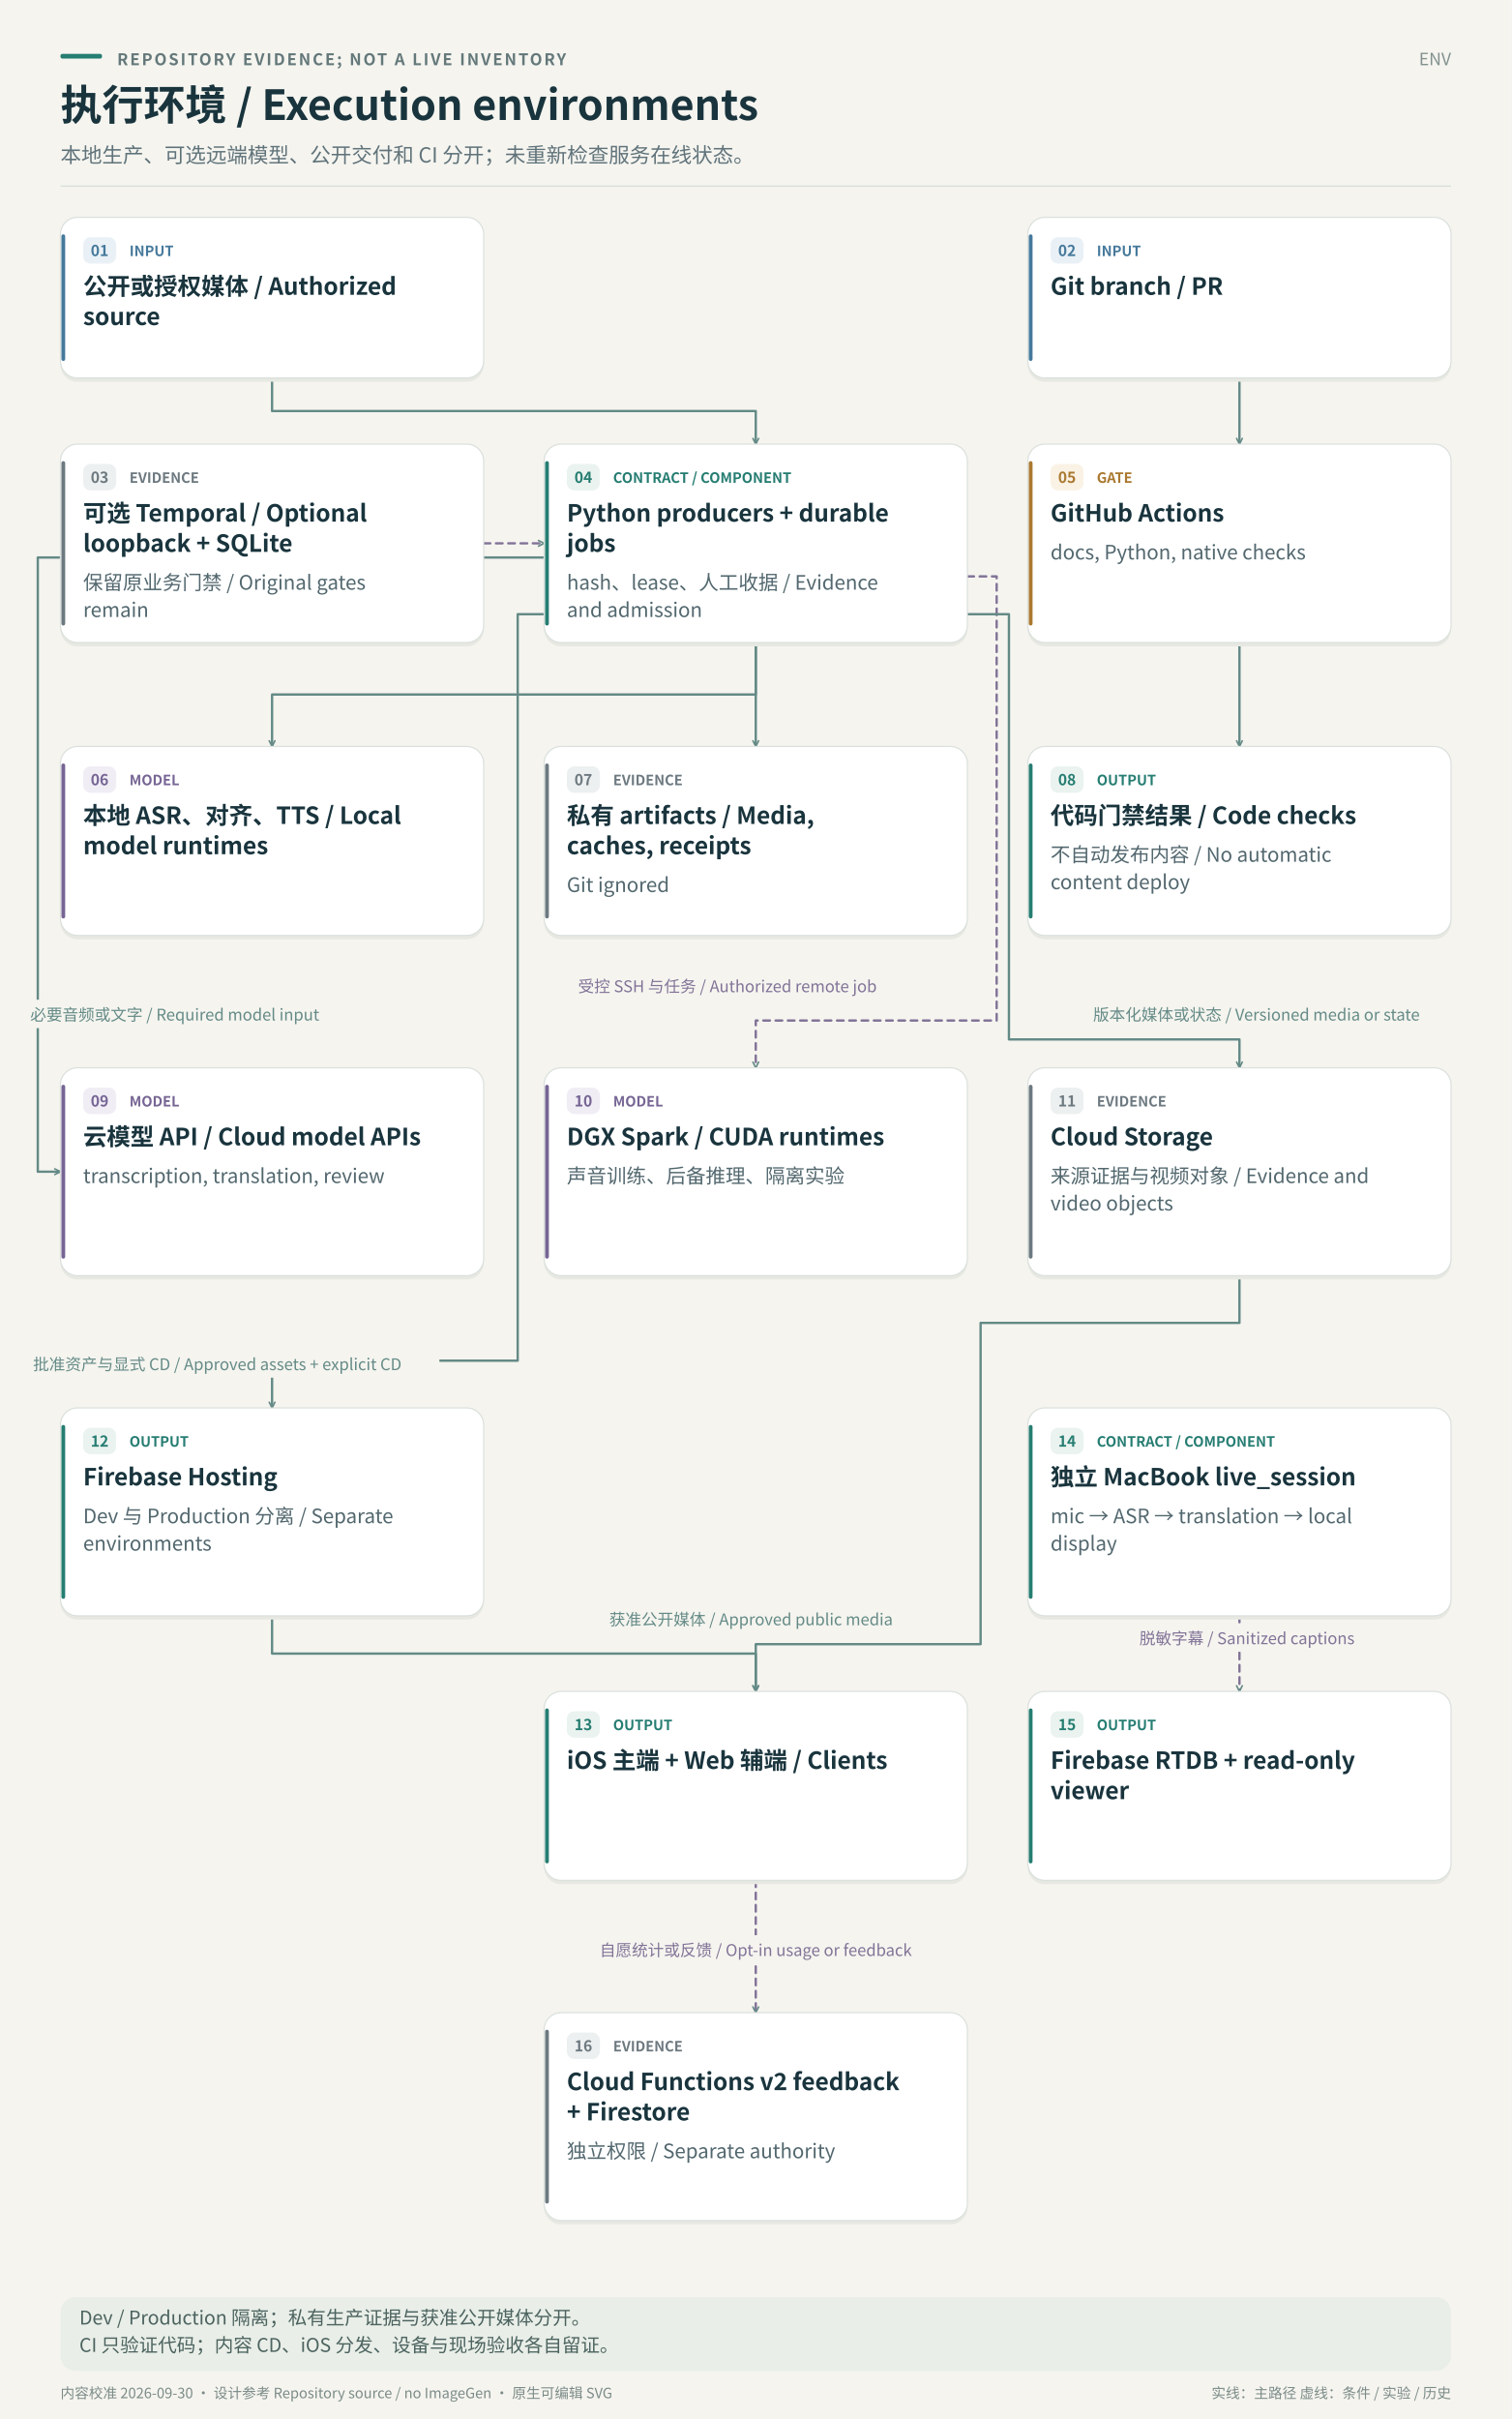
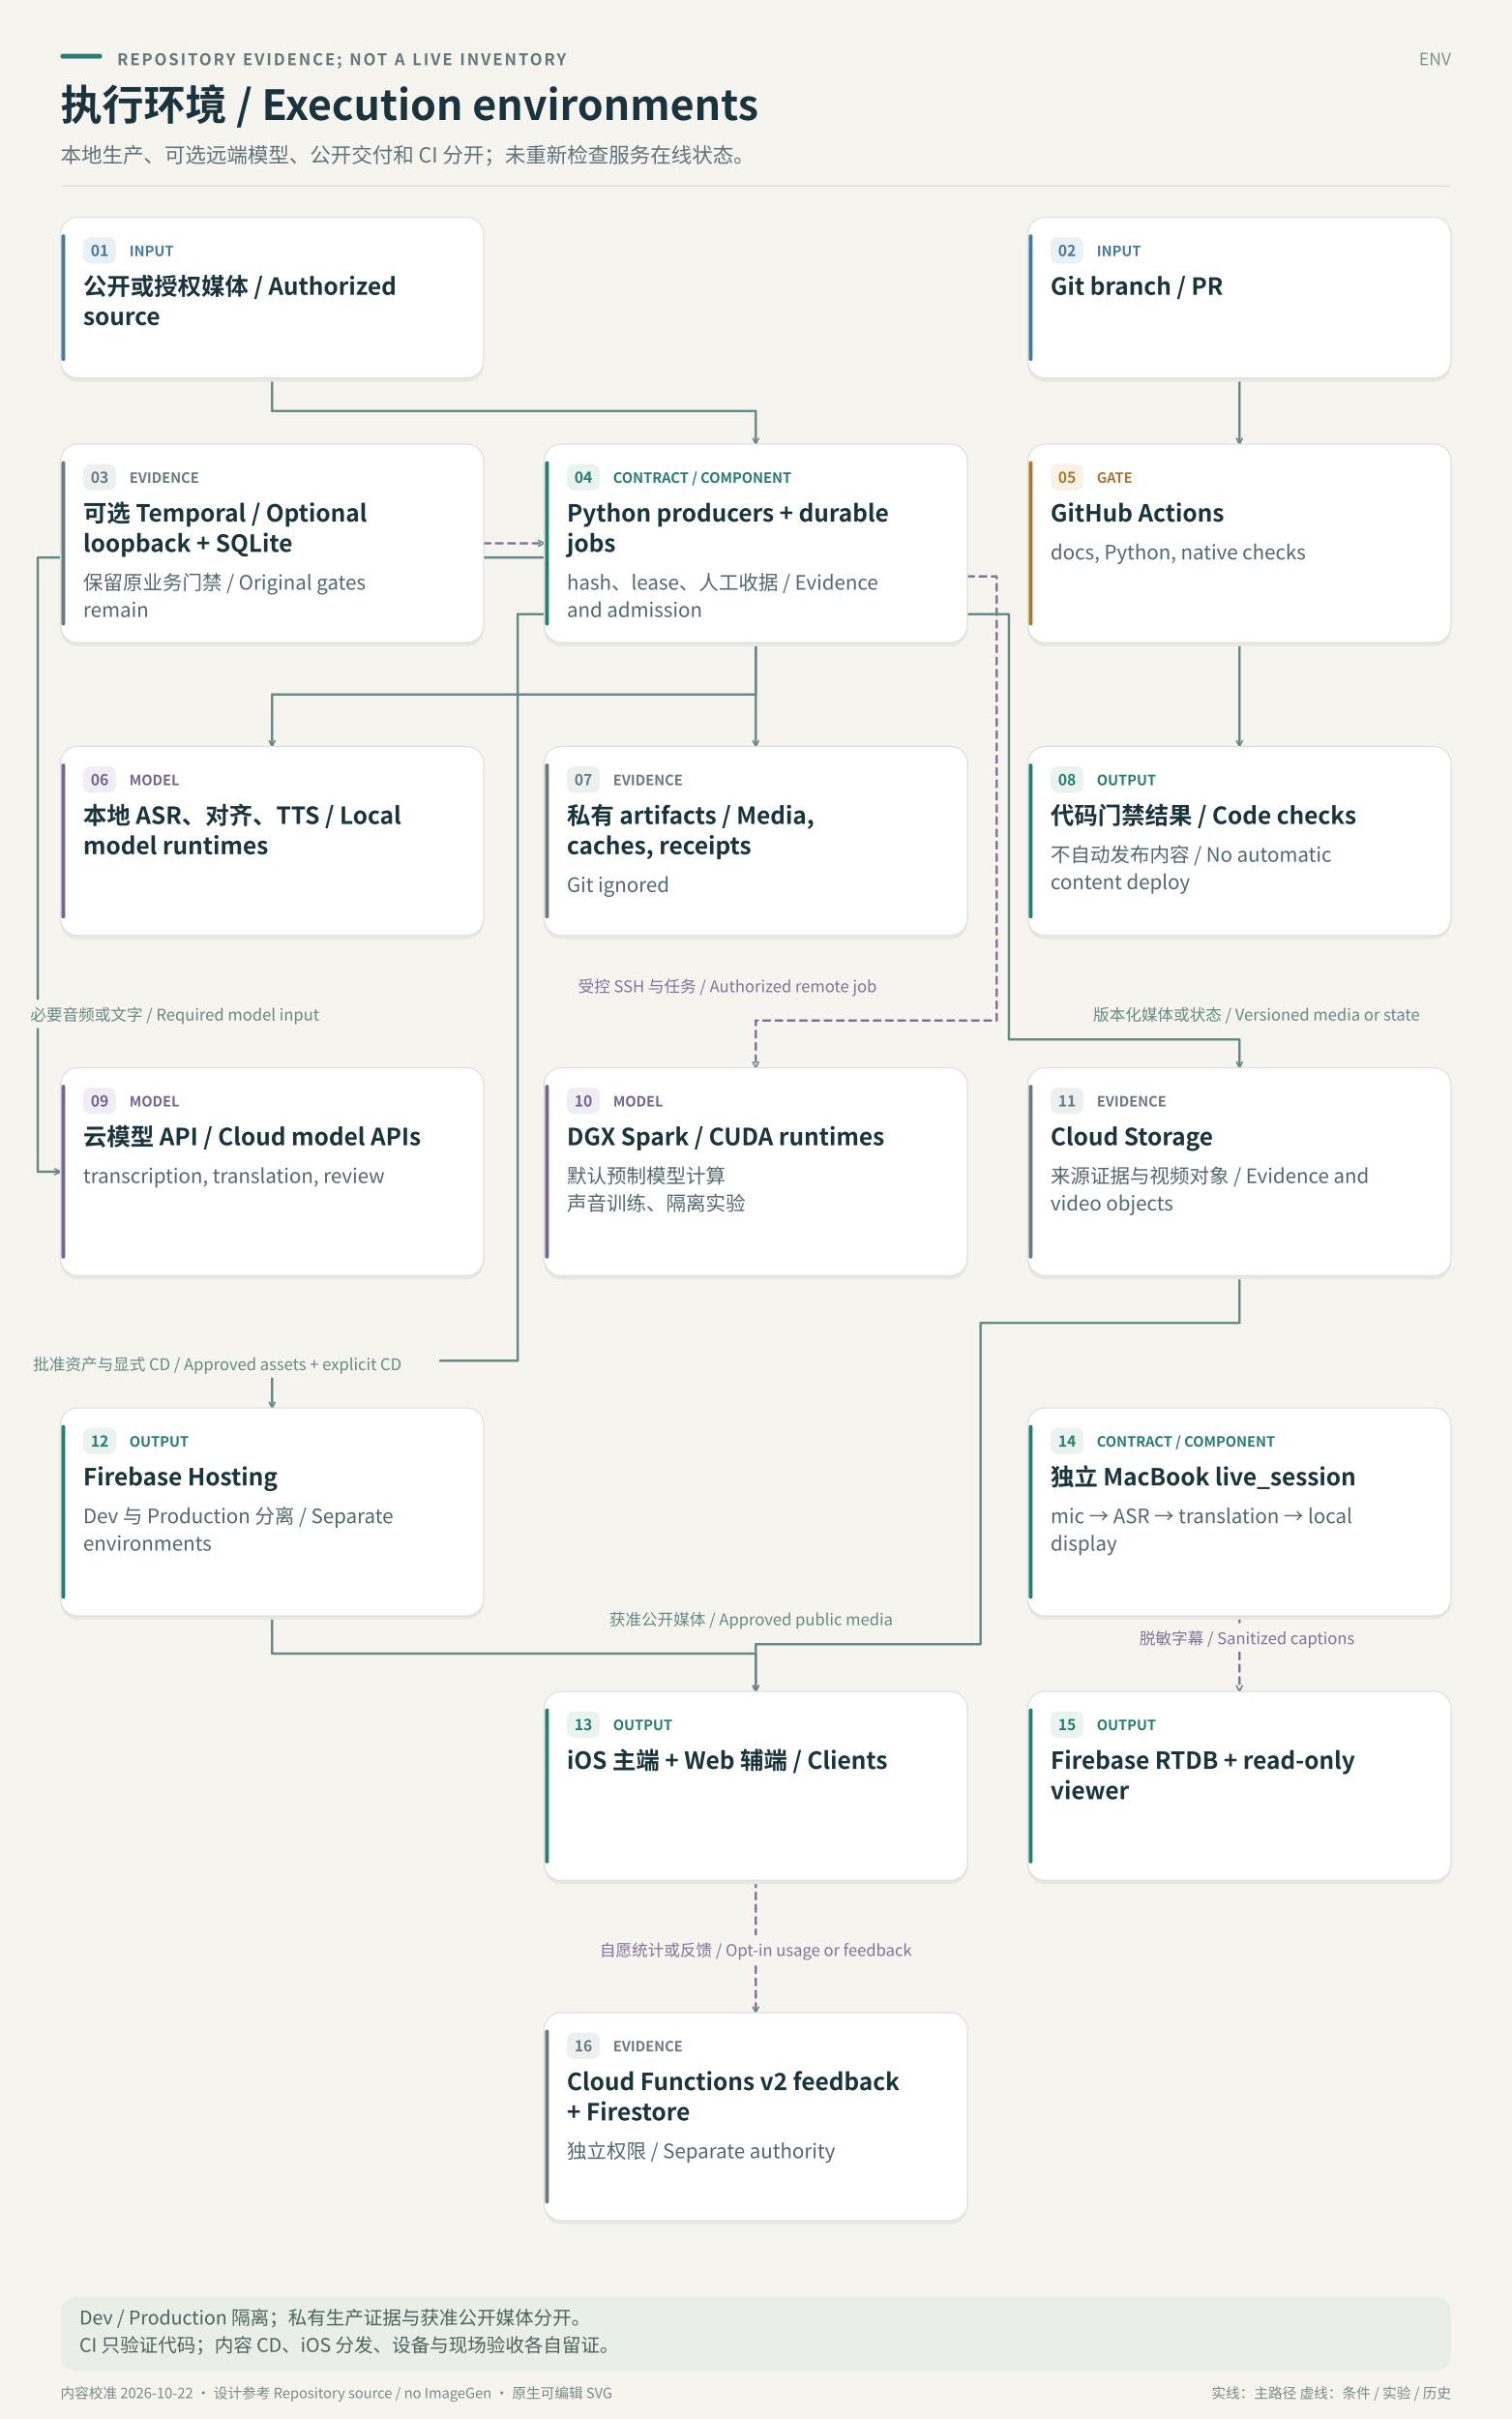
<svg xmlns="http://www.w3.org/2000/svg" width="1600" height="2560" viewBox="0 0 1600 2560" role="img" aria-labelledby="title desc">
  <style>text{font-family:"PingFang SC","Noto Sans CJK SC","Microsoft YaHei",Arial,sans-serif;} text{font-variant-ligatures:none}</style>
  <defs>
    <marker id="arrow" markerWidth="8" markerHeight="8" refX="7" refY="4" orient="auto-start-reverse" markerUnits="userSpaceOnUse">
      <path d="M1 1 L7 4 L1 7" fill="none" stroke="#648A86" stroke-width="1.7" stroke-linecap="round" stroke-linejoin="round" />
    </marker>
  </defs>
  <rect x="0" y="0" width="1600" height="2560" rx="0" fill="#F5F4EF" stroke="none" />
  <rect x="64" y="57" width="44" height="5" rx="2" fill="#267D72" stroke="none" />
  <text x="124" y="69" font-size="17" font-weight="600" fill="#64787A" text-anchor="start" letter-spacing="2">REPOSITORY EVIDENCE; NOT A LIVE INVENTORY</text>
  <text x="64" y="127" font-size="44" font-weight="650" fill="#19343D" text-anchor="start">执行环境 / Execution environments</text>
  <text x="64" y="172" font-size="22" font-weight="400" fill="#60737A" text-anchor="start">本地生产、可选远端模型、公开交付和 CI 分开；未重新检查服务在线状态。</text>
  <text x="1536" y="69" font-size="18" font-weight="500" fill="#82918F" text-anchor="end">ENV</text>
  <path d="M64 197H1536" stroke="#D8DEDA" stroke-width="1.3" />
  <path data-edge="SOURCE:LOCAL" d="M288 400 L288 435 L800 435 L800 470" fill="none" stroke="#648A86" stroke-width="2.5" stroke-linecap="round" stroke-linejoin="round" stroke-dasharray="none" marker-end="url(#arrow)" />
  <path data-edge="LOCAL:MODELS" d="M800.0 680 L800.0 735.0 L288.0 735.0 L288.0 790" fill="none" stroke="#648A86" stroke-width="2.5" stroke-linecap="round" stroke-linejoin="round" stroke-dasharray="none" marker-end="url(#arrow)" />
  <path data-edge="LOCAL:PRIVATE" d="M800.0 680 L800.0 790" fill="none" stroke="#648A86" stroke-width="2.5" stroke-linecap="round" stroke-linejoin="round" stroke-dasharray="none" marker-end="url(#arrow)" />
  <path data-edge="TEMP:LOCAL" d="M512 575.0 L576 575.0" fill="none" stroke="#817397" stroke-width="2.5" stroke-linecap="round" stroke-linejoin="round" stroke-dasharray="7 6" marker-end="url(#arrow)" />
  <path data-edge="LOCAL:API" d="M576 590 L40 590 L40 1240 L64 1240" fill="none" stroke="#648A86" stroke-width="2.5" stroke-linecap="round" stroke-linejoin="round" stroke-dasharray="none" marker-end="url(#arrow)" />
  <rect x="7.02" y="1058" width="355.96" height="30" rx="6" fill="#F5F4EF" stroke="none" />
  <text x="185" y="1080" font-size="17" font-weight="500" fill="#648A86" text-anchor="middle">必要音频或文字 / Required model input</text>
  <path data-edge="LOCAL:SPARK" d="M1024 610 L1055 610 L1055 1080 L800 1080 L800 1130" fill="none" stroke="#817397" stroke-width="2.5" stroke-linecap="round" stroke-linejoin="round" stroke-dasharray="7 6" marker-end="url(#arrow)" />
  <rect x="580.46" y="1028" width="379.08" height="30" rx="6" fill="#F5F4EF" stroke="none" />
  <text x="770" y="1050" font-size="17" font-weight="500" fill="#817397" text-anchor="middle">受控 SSH 与任务 / Authorized remote job</text>
  <path data-edge="LOCAL:HOST" d="M576 650 L548 650 L548 1440 L288 1440 L288 1490" fill="none" stroke="#648A86" stroke-width="2.5" stroke-linecap="round" stroke-linejoin="round" stroke-dasharray="none" marker-end="url(#arrow)" />
  <rect x="-5.1" y="1428" width="470.2" height="30" rx="6" fill="#F5F4EF" stroke="none" />
  <text x="230" y="1450" font-size="17" font-weight="500" fill="#648A86" text-anchor="middle">批准资产与显式 CD / Approved assets + explicit CD</text>
  <path data-edge="LOCAL:GCS" d="M1024 650 L1068 650 L1068 1100 L1312 1100 L1312 1130" fill="none" stroke="#648A86" stroke-width="2.5" stroke-linecap="round" stroke-linejoin="round" stroke-dasharray="none" marker-end="url(#arrow)" />
  <rect x="1124.48" y="1058" width="411.04" height="30" rx="6" fill="#F5F4EF" stroke="none" />
  <text x="1330" y="1080" font-size="17" font-weight="500" fill="#648A86" text-anchor="middle">版本化媒体或状态 / Versioned media or state</text>
  <path data-edge="HOST:CLIENT" d="M288.0 1710 L288.0 1750.0 L800.0 1750.0 L800.0 1790" fill="none" stroke="#648A86" stroke-width="2.5" stroke-linecap="round" stroke-linejoin="round" stroke-dasharray="none" marker-end="url(#arrow)" />
  <path data-edge="GCS:CLIENT" d="M1312 1350 L1312 1400 L1038 1400 L1038 1740 L800 1740 L800 1790" fill="none" stroke="#648A86" stroke-width="2.5" stroke-linecap="round" stroke-linejoin="round" stroke-dasharray="none" marker-end="url(#arrow)" />
  <rect x="620.76" y="1698" width="348.48" height="30" rx="6" fill="#F5F4EF" stroke="none" />
  <text x="795" y="1720" font-size="17" font-weight="500" fill="#648A86" text-anchor="middle">获准公开媒体 / Approved public media</text>
  <path data-edge="LIVE:RTDB" d="M1312.0 1710 L1312.0 1790" fill="none" stroke="#817397" stroke-width="2.5" stroke-linecap="round" stroke-linejoin="round" stroke-dasharray="7 6" marker-end="url(#arrow)" />
  <rect x="1177.04" y="1718" width="285.92" height="30" rx="6" fill="#F5F4EF" stroke="none" />
  <text x="1320" y="1740" font-size="17" font-weight="500" fill="#817397" text-anchor="middle">脱敏字幕 / Sanitized captions</text>
  <path data-edge="CLIENT:FEEDBACK" d="M800 1990 L800 2130" fill="none" stroke="#817397" stroke-width="2.5" stroke-linecap="round" stroke-linejoin="round" stroke-dasharray="7 6" marker-end="url(#arrow)" />
  <rect x="602.98" y="2048" width="394.04" height="30" rx="6" fill="#F5F4EF" stroke="none" />
  <text x="800" y="2070" font-size="17" font-weight="500" fill="#817397" text-anchor="middle">自愿统计或反馈 / Opt-in usage or feedback</text>
  <path data-edge="GIT:CI" d="M1312.0 400 L1312.0 470" fill="none" stroke="#648A86" stroke-width="2.5" stroke-linecap="round" stroke-linejoin="round" stroke-dasharray="none" marker-end="url(#arrow)" />
  <path data-edge="CI:CHECKS" d="M1312.0 680 L1312.0 790" fill="none" stroke="#648A86" stroke-width="2.5" stroke-linecap="round" stroke-linejoin="round" stroke-dasharray="none" marker-end="url(#arrow)" />
  <g id="node-SOURCE" data-node="SOURCE">
    <rect x="64" y="234" width="448" height="170" rx="18" fill="#E7E8E2" stroke="none" />
    <rect x="64" y="230" width="448" height="170" rx="18" fill="#FFFFFF" stroke="#DAE0DC" stroke-width="1.25" stroke-dasharray="none" />
    <rect x="65" y="248" width="4" height="134" rx="2" fill="#46799B" stroke="none" />
    <rect x="88" y="251" width="35" height="28" rx="8" fill="#EAF1F6" stroke="none" />
    <text x="105.5" y="271" font-size="16" font-weight="700" fill="#46799B" text-anchor="middle" data-box="88,251,35,28">01</text>
    <text x="137" y="271" font-size="15" font-weight="600" fill="#46799B" text-anchor="start" data-box="132,248,360,35">INPUT</text>
    <text x="88" y="312" font-size="25" font-weight="650" fill="#19343D" text-anchor="start" data-box="84,285,408,102">公开或授权媒体 / Authorized</text>
    <text x="88" y="344" font-size="25" font-weight="650" fill="#19343D" text-anchor="start" data-box="84,285,408,102">source</text>
  </g>
  <g id="node-GIT" data-node="GIT">
    <rect x="1088" y="234" width="448" height="170" rx="18" fill="#E7E8E2" stroke="none" />
    <rect x="1088" y="230" width="448" height="170" rx="18" fill="#FFFFFF" stroke="#DAE0DC" stroke-width="1.25" stroke-dasharray="none" />
    <rect x="1089" y="248" width="4" height="134" rx="2" fill="#46799B" stroke="none" />
    <rect x="1112" y="251" width="35" height="28" rx="8" fill="#EAF1F6" stroke="none" />
    <text x="1129.5" y="271" font-size="16" font-weight="700" fill="#46799B" text-anchor="middle" data-box="1112,251,35,28">02</text>
    <text x="1161" y="271" font-size="15" font-weight="600" fill="#46799B" text-anchor="start" data-box="1156,248,360,35">INPUT</text>
    <text x="1112" y="312" font-size="25" font-weight="650" fill="#19343D" text-anchor="start" data-box="1108,285,408,102">Git branch / PR</text>
  </g>
  <g id="node-TEMP" data-node="TEMP">
    <rect x="64" y="474" width="448" height="210" rx="18" fill="#E7E8E2" stroke="none" />
    <rect x="64" y="470" width="448" height="210" rx="18" fill="#FFFFFF" stroke="#DAE0DC" stroke-width="1.25" stroke-dasharray="none" />
    <rect x="65" y="488" width="4" height="174" rx="2" fill="#6D7980" stroke="none" />
    <rect x="88" y="491" width="35" height="28" rx="8" fill="#EDF0F0" stroke="none" />
    <text x="105.5" y="511" font-size="16" font-weight="700" fill="#6D7980" text-anchor="middle" data-box="88,491,35,28">03</text>
    <text x="137" y="511" font-size="15" font-weight="600" fill="#6D7980" text-anchor="start" data-box="132,488,360,35">EVIDENCE</text>
    <text x="88" y="552" font-size="25" font-weight="650" fill="#19343D" text-anchor="start" data-box="84,525,408,142">可选 Temporal / Optional</text>
    <text x="88" y="584" font-size="25" font-weight="650" fill="#19343D" text-anchor="start" data-box="84,525,408,142">loopback + SQLite</text>
    <text x="88" y="624" font-size="21" font-weight="400" fill="#52676E" text-anchor="start" data-box="84,525,408,142">保留原业务门禁 / Original gates</text>
    <text x="88" y="653" font-size="21" font-weight="400" fill="#52676E" text-anchor="start" data-box="84,525,408,142">remain</text>
  </g>
  <g id="node-LOCAL" data-node="LOCAL">
    <rect x="576" y="474" width="448" height="210" rx="18" fill="#E7E8E2" stroke="none" />
    <rect x="576" y="470" width="448" height="210" rx="18" fill="#FFFFFF" stroke="#DAE0DC" stroke-width="1.25" stroke-dasharray="none" />
    <rect x="577" y="488" width="4" height="174" rx="2" fill="#267D72" stroke="none" />
    <rect x="600" y="491" width="35" height="28" rx="8" fill="#EAF3EF" stroke="none" />
    <text x="617.5" y="511" font-size="16" font-weight="700" fill="#267D72" text-anchor="middle" data-box="600,491,35,28">04</text>
    <text x="649" y="511" font-size="15" font-weight="600" fill="#267D72" text-anchor="start" data-box="644,488,360,35">CONTRACT / COMPONENT</text>
    <text x="600" y="552" font-size="25" font-weight="650" fill="#19343D" text-anchor="start" data-box="596,525,408,142">Python producers + durable</text>
    <text x="600" y="584" font-size="25" font-weight="650" fill="#19343D" text-anchor="start" data-box="596,525,408,142">jobs</text>
    <text x="600" y="624" font-size="21" font-weight="400" fill="#52676E" text-anchor="start" data-box="596,525,408,142">hash、lease、人工收据 / Evidence</text>
    <text x="600" y="653" font-size="21" font-weight="400" fill="#52676E" text-anchor="start" data-box="596,525,408,142">and admission</text>
  </g>
  <g id="node-CI" data-node="CI">
    <rect x="1088" y="474" width="448" height="210" rx="18" fill="#E7E8E2" stroke="none" />
    <rect x="1088" y="470" width="448" height="210" rx="18" fill="#FFFFFF" stroke="#DAE0DC" stroke-width="1.25" stroke-dasharray="none" />
    <rect x="1089" y="488" width="4" height="174" rx="2" fill="#AA7930" stroke="none" />
    <rect x="1112" y="491" width="35" height="28" rx="8" fill="#FAF2E5" stroke="none" />
    <text x="1129.5" y="511" font-size="16" font-weight="700" fill="#AA7930" text-anchor="middle" data-box="1112,491,35,28">05</text>
    <text x="1161" y="511" font-size="15" font-weight="600" fill="#AA7930" text-anchor="start" data-box="1156,488,360,35">GATE</text>
    <text x="1112" y="552" font-size="25" font-weight="650" fill="#19343D" text-anchor="start" data-box="1108,525,408,142">GitHub Actions</text>
    <text x="1112" y="592" font-size="21" font-weight="400" fill="#52676E" text-anchor="start" data-box="1108,525,408,142">docs, Python, native checks</text>
  </g>
  <g id="node-MODELS" data-node="MODELS">
    <rect x="64" y="794" width="448" height="200" rx="18" fill="#E7E8E2" stroke="none" />
    <rect x="64" y="790" width="448" height="200" rx="18" fill="#FFFFFF" stroke="#DAE0DC" stroke-width="1.25" stroke-dasharray="none" />
    <rect x="65" y="808" width="4" height="164" rx="2" fill="#766594" stroke="none" />
    <rect x="88" y="811" width="35" height="28" rx="8" fill="#F0EDF5" stroke="none" />
    <text x="105.5" y="831" font-size="16" font-weight="700" fill="#766594" text-anchor="middle" data-box="88,811,35,28">06</text>
    <text x="137" y="831" font-size="15" font-weight="600" fill="#766594" text-anchor="start" data-box="132,808,360,35">MODEL</text>
    <text x="88" y="872" font-size="25" font-weight="650" fill="#19343D" text-anchor="start" data-box="84,845,408,132">本地 ASR、对齐、TTS / Local</text>
    <text x="88" y="904" font-size="25" font-weight="650" fill="#19343D" text-anchor="start" data-box="84,845,408,132">model runtimes</text>
  </g>
  <g id="node-PRIVATE" data-node="PRIVATE">
    <rect x="576" y="794" width="448" height="200" rx="18" fill="#E7E8E2" stroke="none" />
    <rect x="576" y="790" width="448" height="200" rx="18" fill="#FFFFFF" stroke="#DAE0DC" stroke-width="1.25" stroke-dasharray="none" />
    <rect x="577" y="808" width="4" height="164" rx="2" fill="#6D7980" stroke="none" />
    <rect x="600" y="811" width="35" height="28" rx="8" fill="#EDF0F0" stroke="none" />
    <text x="617.5" y="831" font-size="16" font-weight="700" fill="#6D7980" text-anchor="middle" data-box="600,811,35,28">07</text>
    <text x="649" y="831" font-size="15" font-weight="600" fill="#6D7980" text-anchor="start" data-box="644,808,360,35">EVIDENCE</text>
    <text x="600" y="872" font-size="25" font-weight="650" fill="#19343D" text-anchor="start" data-box="596,845,408,132">私有 artifacts / Media,</text>
    <text x="600" y="904" font-size="25" font-weight="650" fill="#19343D" text-anchor="start" data-box="596,845,408,132">caches, receipts</text>
    <text x="600" y="944" font-size="21" font-weight="400" fill="#52676E" text-anchor="start" data-box="596,845,408,132">Git ignored</text>
  </g>
  <g id="node-CHECKS" data-node="CHECKS">
    <rect x="1088" y="794" width="448" height="200" rx="18" fill="#E7E8E2" stroke="none" />
    <rect x="1088" y="790" width="448" height="200" rx="18" fill="#FFFFFF" stroke="#DAE0DC" stroke-width="1.25" stroke-dasharray="none" />
    <rect x="1089" y="808" width="4" height="164" rx="2" fill="#267D72" stroke="none" />
    <rect x="1112" y="811" width="35" height="28" rx="8" fill="#EAF3EF" stroke="none" />
    <text x="1129.5" y="831" font-size="16" font-weight="700" fill="#267D72" text-anchor="middle" data-box="1112,811,35,28">08</text>
    <text x="1161" y="831" font-size="15" font-weight="600" fill="#267D72" text-anchor="start" data-box="1156,808,360,35">OUTPUT</text>
    <text x="1112" y="872" font-size="25" font-weight="650" fill="#19343D" text-anchor="start" data-box="1108,845,408,132">代码门禁结果 / Code checks</text>
    <text x="1112" y="912" font-size="21" font-weight="400" fill="#52676E" text-anchor="start" data-box="1108,845,408,132">不自动发布内容 / No automatic</text>
    <text x="1112" y="941" font-size="21" font-weight="400" fill="#52676E" text-anchor="start" data-box="1108,845,408,132">content deploy</text>
  </g>
  <g id="node-API" data-node="API">
    <rect x="64" y="1134" width="448" height="220" rx="18" fill="#E7E8E2" stroke="none" />
    <rect x="64" y="1130" width="448" height="220" rx="18" fill="#FFFFFF" stroke="#DAE0DC" stroke-width="1.25" stroke-dasharray="none" />
    <rect x="65" y="1148" width="4" height="184" rx="2" fill="#766594" stroke="none" />
    <rect x="88" y="1151" width="35" height="28" rx="8" fill="#F0EDF5" stroke="none" />
    <text x="105.5" y="1171" font-size="16" font-weight="700" fill="#766594" text-anchor="middle" data-box="88,1151,35,28">09</text>
    <text x="137" y="1171" font-size="15" font-weight="600" fill="#766594" text-anchor="start" data-box="132,1148,360,35">MODEL</text>
    <text x="88" y="1212" font-size="25" font-weight="650" fill="#19343D" text-anchor="start" data-box="84,1185,408,152">云模型 API / Cloud model APIs</text>
    <text x="88" y="1252" font-size="21" font-weight="400" fill="#52676E" text-anchor="start" data-box="84,1185,408,152">transcription, translation, review</text>
  </g>
  <g id="node-SPARK" data-node="SPARK">
    <rect x="576" y="1134" width="448" height="220" rx="18" fill="#E7E8E2" stroke="none" />
    <rect x="576" y="1130" width="448" height="220" rx="18" fill="#FFFFFF" stroke="#DAE0DC" stroke-width="1.25" stroke-dasharray="none" />
    <rect x="577" y="1148" width="4" height="184" rx="2" fill="#766594" stroke="none" />
    <rect x="600" y="1151" width="35" height="28" rx="8" fill="#F0EDF5" stroke="none" />
    <text x="617.5" y="1171" font-size="16" font-weight="700" fill="#766594" text-anchor="middle" data-box="600,1151,35,28">10</text>
    <text x="649" y="1171" font-size="15" font-weight="600" fill="#766594" text-anchor="start" data-box="644,1148,360,35">MODEL</text>
    <text x="600" y="1212" font-size="25" font-weight="650" fill="#19343D" text-anchor="start" data-box="596,1185,408,152">DGX Spark / CUDA runtimes</text>
-     <text x="600" y="1252" font-size="21" font-weight="400" fill="#52676E" text-anchor="start" data-box="596,1185,408,152">声音训练、后备推理、隔离实验</text>
+     <text x="600" y="1252" font-size="21" font-weight="400" fill="#52676E" text-anchor="start" data-box="596,1185,408,152">默认预制模型计算</text>
+     <text x="600" y="1281" font-size="21" font-weight="400" fill="#52676E" text-anchor="start" data-box="596,1185,408,152">声音训练、隔离实验</text>
  </g>
  <g id="node-GCS" data-node="GCS">
    <rect x="1088" y="1134" width="448" height="220" rx="18" fill="#E7E8E2" stroke="none" />
    <rect x="1088" y="1130" width="448" height="220" rx="18" fill="#FFFFFF" stroke="#DAE0DC" stroke-width="1.25" stroke-dasharray="none" />
    <rect x="1089" y="1148" width="4" height="184" rx="2" fill="#6D7980" stroke="none" />
    <rect x="1112" y="1151" width="35" height="28" rx="8" fill="#EDF0F0" stroke="none" />
    <text x="1129.5" y="1171" font-size="16" font-weight="700" fill="#6D7980" text-anchor="middle" data-box="1112,1151,35,28">11</text>
    <text x="1161" y="1171" font-size="15" font-weight="600" fill="#6D7980" text-anchor="start" data-box="1156,1148,360,35">EVIDENCE</text>
    <text x="1112" y="1212" font-size="25" font-weight="650" fill="#19343D" text-anchor="start" data-box="1108,1185,408,152">Cloud Storage</text>
    <text x="1112" y="1252" font-size="21" font-weight="400" fill="#52676E" text-anchor="start" data-box="1108,1185,408,152">来源证据与视频对象 / Evidence and</text>
    <text x="1112" y="1281" font-size="21" font-weight="400" fill="#52676E" text-anchor="start" data-box="1108,1185,408,152">video objects</text>
  </g>
  <g id="node-HOST" data-node="HOST">
    <rect x="64" y="1494" width="448" height="220" rx="18" fill="#E7E8E2" stroke="none" />
    <rect x="64" y="1490" width="448" height="220" rx="18" fill="#FFFFFF" stroke="#DAE0DC" stroke-width="1.25" stroke-dasharray="none" />
    <rect x="65" y="1508" width="4" height="184" rx="2" fill="#267D72" stroke="none" />
    <rect x="88" y="1511" width="35" height="28" rx="8" fill="#EAF3EF" stroke="none" />
    <text x="105.5" y="1531" font-size="16" font-weight="700" fill="#267D72" text-anchor="middle" data-box="88,1511,35,28">12</text>
    <text x="137" y="1531" font-size="15" font-weight="600" fill="#267D72" text-anchor="start" data-box="132,1508,360,35">OUTPUT</text>
    <text x="88" y="1572" font-size="25" font-weight="650" fill="#19343D" text-anchor="start" data-box="84,1545,408,152">Firebase Hosting</text>
    <text x="88" y="1612" font-size="21" font-weight="400" fill="#52676E" text-anchor="start" data-box="84,1545,408,152">Dev 与 Production 分离 / Separate</text>
    <text x="88" y="1641" font-size="21" font-weight="400" fill="#52676E" text-anchor="start" data-box="84,1545,408,152">environments</text>
  </g>
  <g id="node-CLIENT" data-node="CLIENT">
    <rect x="576" y="1794" width="448" height="200" rx="18" fill="#E7E8E2" stroke="none" />
    <rect x="576" y="1790" width="448" height="200" rx="18" fill="#FFFFFF" stroke="#DAE0DC" stroke-width="1.25" stroke-dasharray="none" />
    <rect x="577" y="1808" width="4" height="164" rx="2" fill="#267D72" stroke="none" />
    <rect x="600" y="1811" width="35" height="28" rx="8" fill="#EAF3EF" stroke="none" />
    <text x="617.5" y="1831" font-size="16" font-weight="700" fill="#267D72" text-anchor="middle" data-box="600,1811,35,28">13</text>
    <text x="649" y="1831" font-size="15" font-weight="600" fill="#267D72" text-anchor="start" data-box="644,1808,360,35">OUTPUT</text>
    <text x="600" y="1872" font-size="25" font-weight="650" fill="#19343D" text-anchor="start" data-box="596,1845,408,132">iOS 主端 + Web 辅端 / Clients</text>
  </g>
  <g id="node-LIVE" data-node="LIVE">
    <rect x="1088" y="1494" width="448" height="220" rx="18" fill="#E7E8E2" stroke="none" />
    <rect x="1088" y="1490" width="448" height="220" rx="18" fill="#FFFFFF" stroke="#DAE0DC" stroke-width="1.25" stroke-dasharray="none" />
    <rect x="1089" y="1508" width="4" height="184" rx="2" fill="#267D72" stroke="none" />
    <rect x="1112" y="1511" width="35" height="28" rx="8" fill="#EAF3EF" stroke="none" />
    <text x="1129.5" y="1531" font-size="16" font-weight="700" fill="#267D72" text-anchor="middle" data-box="1112,1511,35,28">14</text>
    <text x="1161" y="1531" font-size="15" font-weight="600" fill="#267D72" text-anchor="start" data-box="1156,1508,360,35">CONTRACT / COMPONENT</text>
    <text x="1112" y="1572" font-size="25" font-weight="650" fill="#19343D" text-anchor="start" data-box="1108,1545,408,152">独立 MacBook live_session</text>
    <text x="1112" y="1612" font-size="21" font-weight="400" fill="#52676E" text-anchor="start" data-box="1108,1545,408,152">mic → ASR → translation → local</text>
    <text x="1112" y="1641" font-size="21" font-weight="400" fill="#52676E" text-anchor="start" data-box="1108,1545,408,152">display</text>
  </g>
  <g id="node-RTDB" data-node="RTDB">
    <rect x="1088" y="1794" width="448" height="200" rx="18" fill="#E7E8E2" stroke="none" />
    <rect x="1088" y="1790" width="448" height="200" rx="18" fill="#FFFFFF" stroke="#DAE0DC" stroke-width="1.25" stroke-dasharray="none" />
    <rect x="1089" y="1808" width="4" height="164" rx="2" fill="#267D72" stroke="none" />
    <rect x="1112" y="1811" width="35" height="28" rx="8" fill="#EAF3EF" stroke="none" />
    <text x="1129.5" y="1831" font-size="16" font-weight="700" fill="#267D72" text-anchor="middle" data-box="1112,1811,35,28">15</text>
    <text x="1161" y="1831" font-size="15" font-weight="600" fill="#267D72" text-anchor="start" data-box="1156,1808,360,35">OUTPUT</text>
    <text x="1112" y="1872" font-size="25" font-weight="650" fill="#19343D" text-anchor="start" data-box="1108,1845,408,132">Firebase RTDB + read-only</text>
    <text x="1112" y="1904" font-size="25" font-weight="650" fill="#19343D" text-anchor="start" data-box="1108,1845,408,132">viewer</text>
  </g>
  <g id="node-FEEDBACK" data-node="FEEDBACK">
    <rect x="576" y="2134" width="448" height="220" rx="18" fill="#E7E8E2" stroke="none" />
    <rect x="576" y="2130" width="448" height="220" rx="18" fill="#FFFFFF" stroke="#DAE0DC" stroke-width="1.25" stroke-dasharray="none" />
    <rect x="577" y="2148" width="4" height="184" rx="2" fill="#6D7980" stroke="none" />
    <rect x="600" y="2151" width="35" height="28" rx="8" fill="#EDF0F0" stroke="none" />
    <text x="617.5" y="2171" font-size="16" font-weight="700" fill="#6D7980" text-anchor="middle" data-box="600,2151,35,28">16</text>
    <text x="649" y="2171" font-size="15" font-weight="600" fill="#6D7980" text-anchor="start" data-box="644,2148,360,35">EVIDENCE</text>
    <text x="600" y="2212" font-size="25" font-weight="650" fill="#19343D" text-anchor="start" data-box="596,2185,408,152">Cloud Functions v2 feedback</text>
    <text x="600" y="2244" font-size="25" font-weight="650" fill="#19343D" text-anchor="start" data-box="596,2185,408,152">+ Firestore</text>
    <text x="600" y="2284" font-size="21" font-weight="400" fill="#52676E" text-anchor="start" data-box="596,2185,408,152">独立权限 / Separate authority</text>
  </g>
  <rect x="64" y="2431" width="1472" height="78" rx="16" fill="#E9EEE8" stroke="none" />
  <text x="84" y="2460" font-size="20" font-weight="400" fill="#4C635F" text-anchor="start">Dev / Production 隔离；私有生产证据与获准公开媒体分开。</text>
  <text x="84" y="2489" font-size="20" font-weight="400" fill="#4C635F" text-anchor="start">CI 只验证代码；内容 CD、iOS 分发、设备与现场验收各自留证。</text>
-   <text x="64" y="2538" font-size="15" font-weight="400" fill="#7B8B88" text-anchor="start">内容校准 2026-09-30 · 设计参考 Repository source / no ImageGen · 原生可编辑 SVG</text>
+   <text x="64" y="2538" font-size="15" font-weight="400" fill="#7B8B88" text-anchor="start">内容校准 2026-10-22 · 设计参考 Repository source / no ImageGen · 原生可编辑 SVG</text>
  <text x="1536" y="2538" font-size="15" font-weight="400" fill="#7B8B88" text-anchor="end">实线：主路径   虚线：条件 / 实验 / 历史</text>
</svg>
